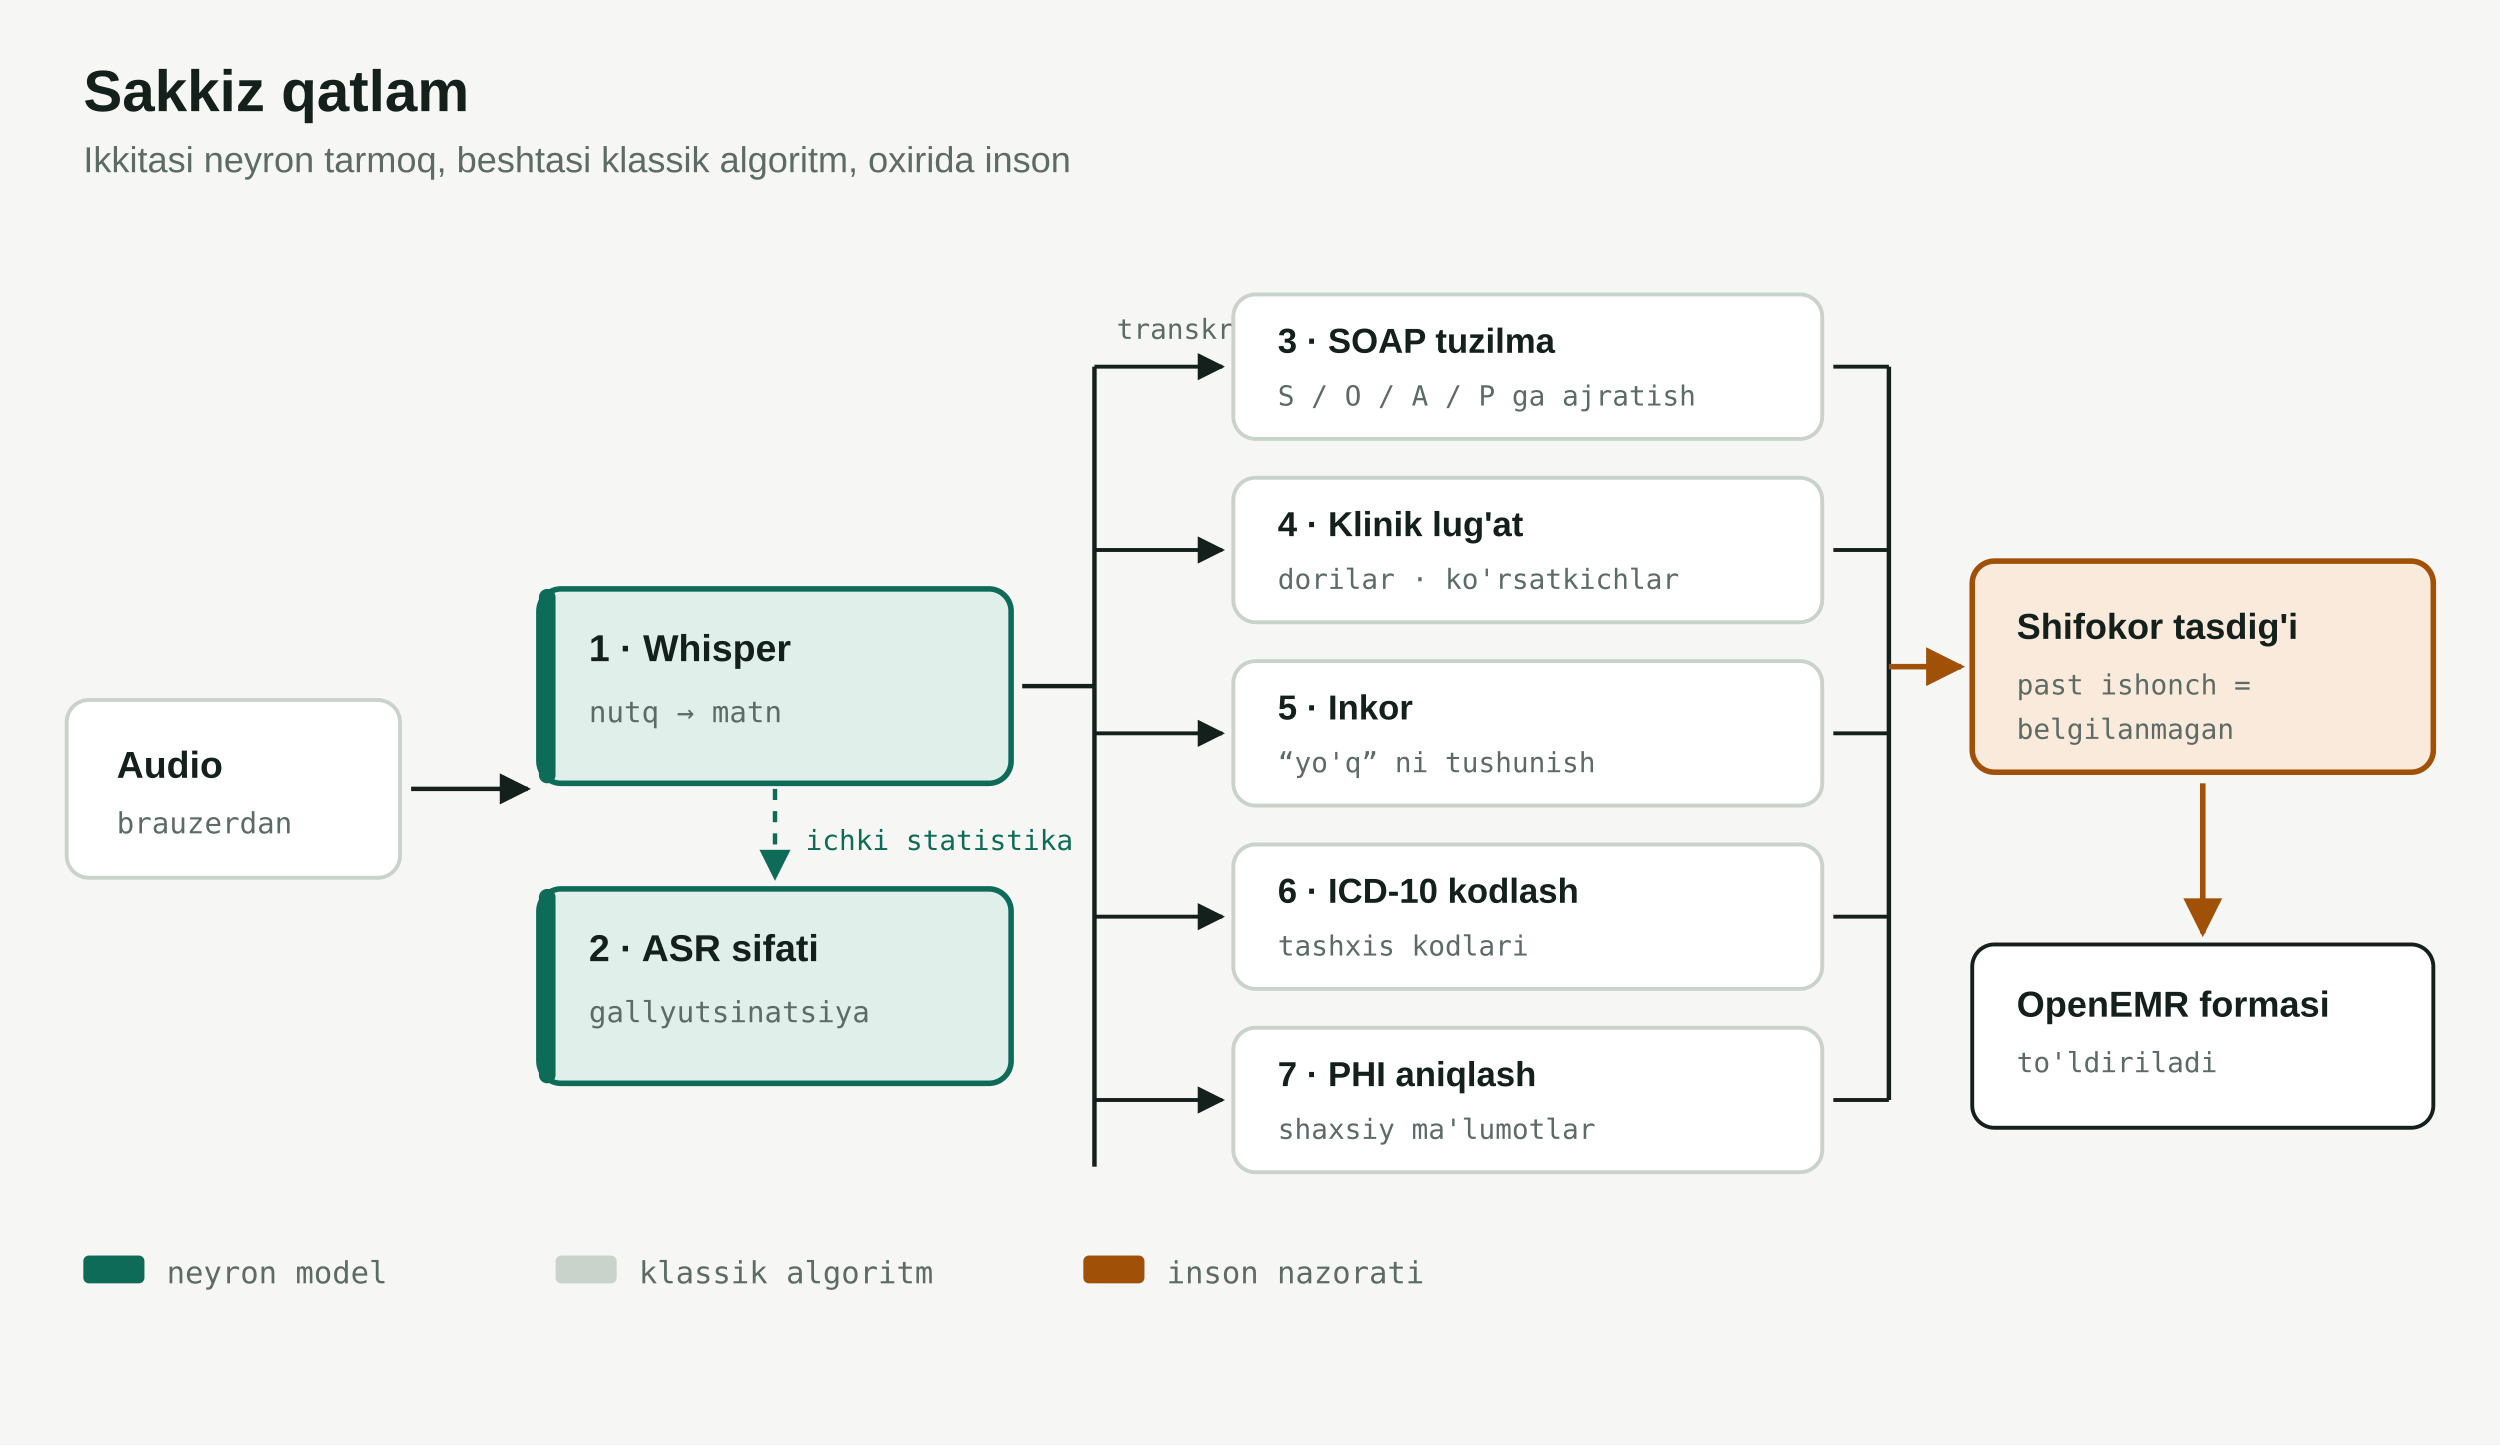
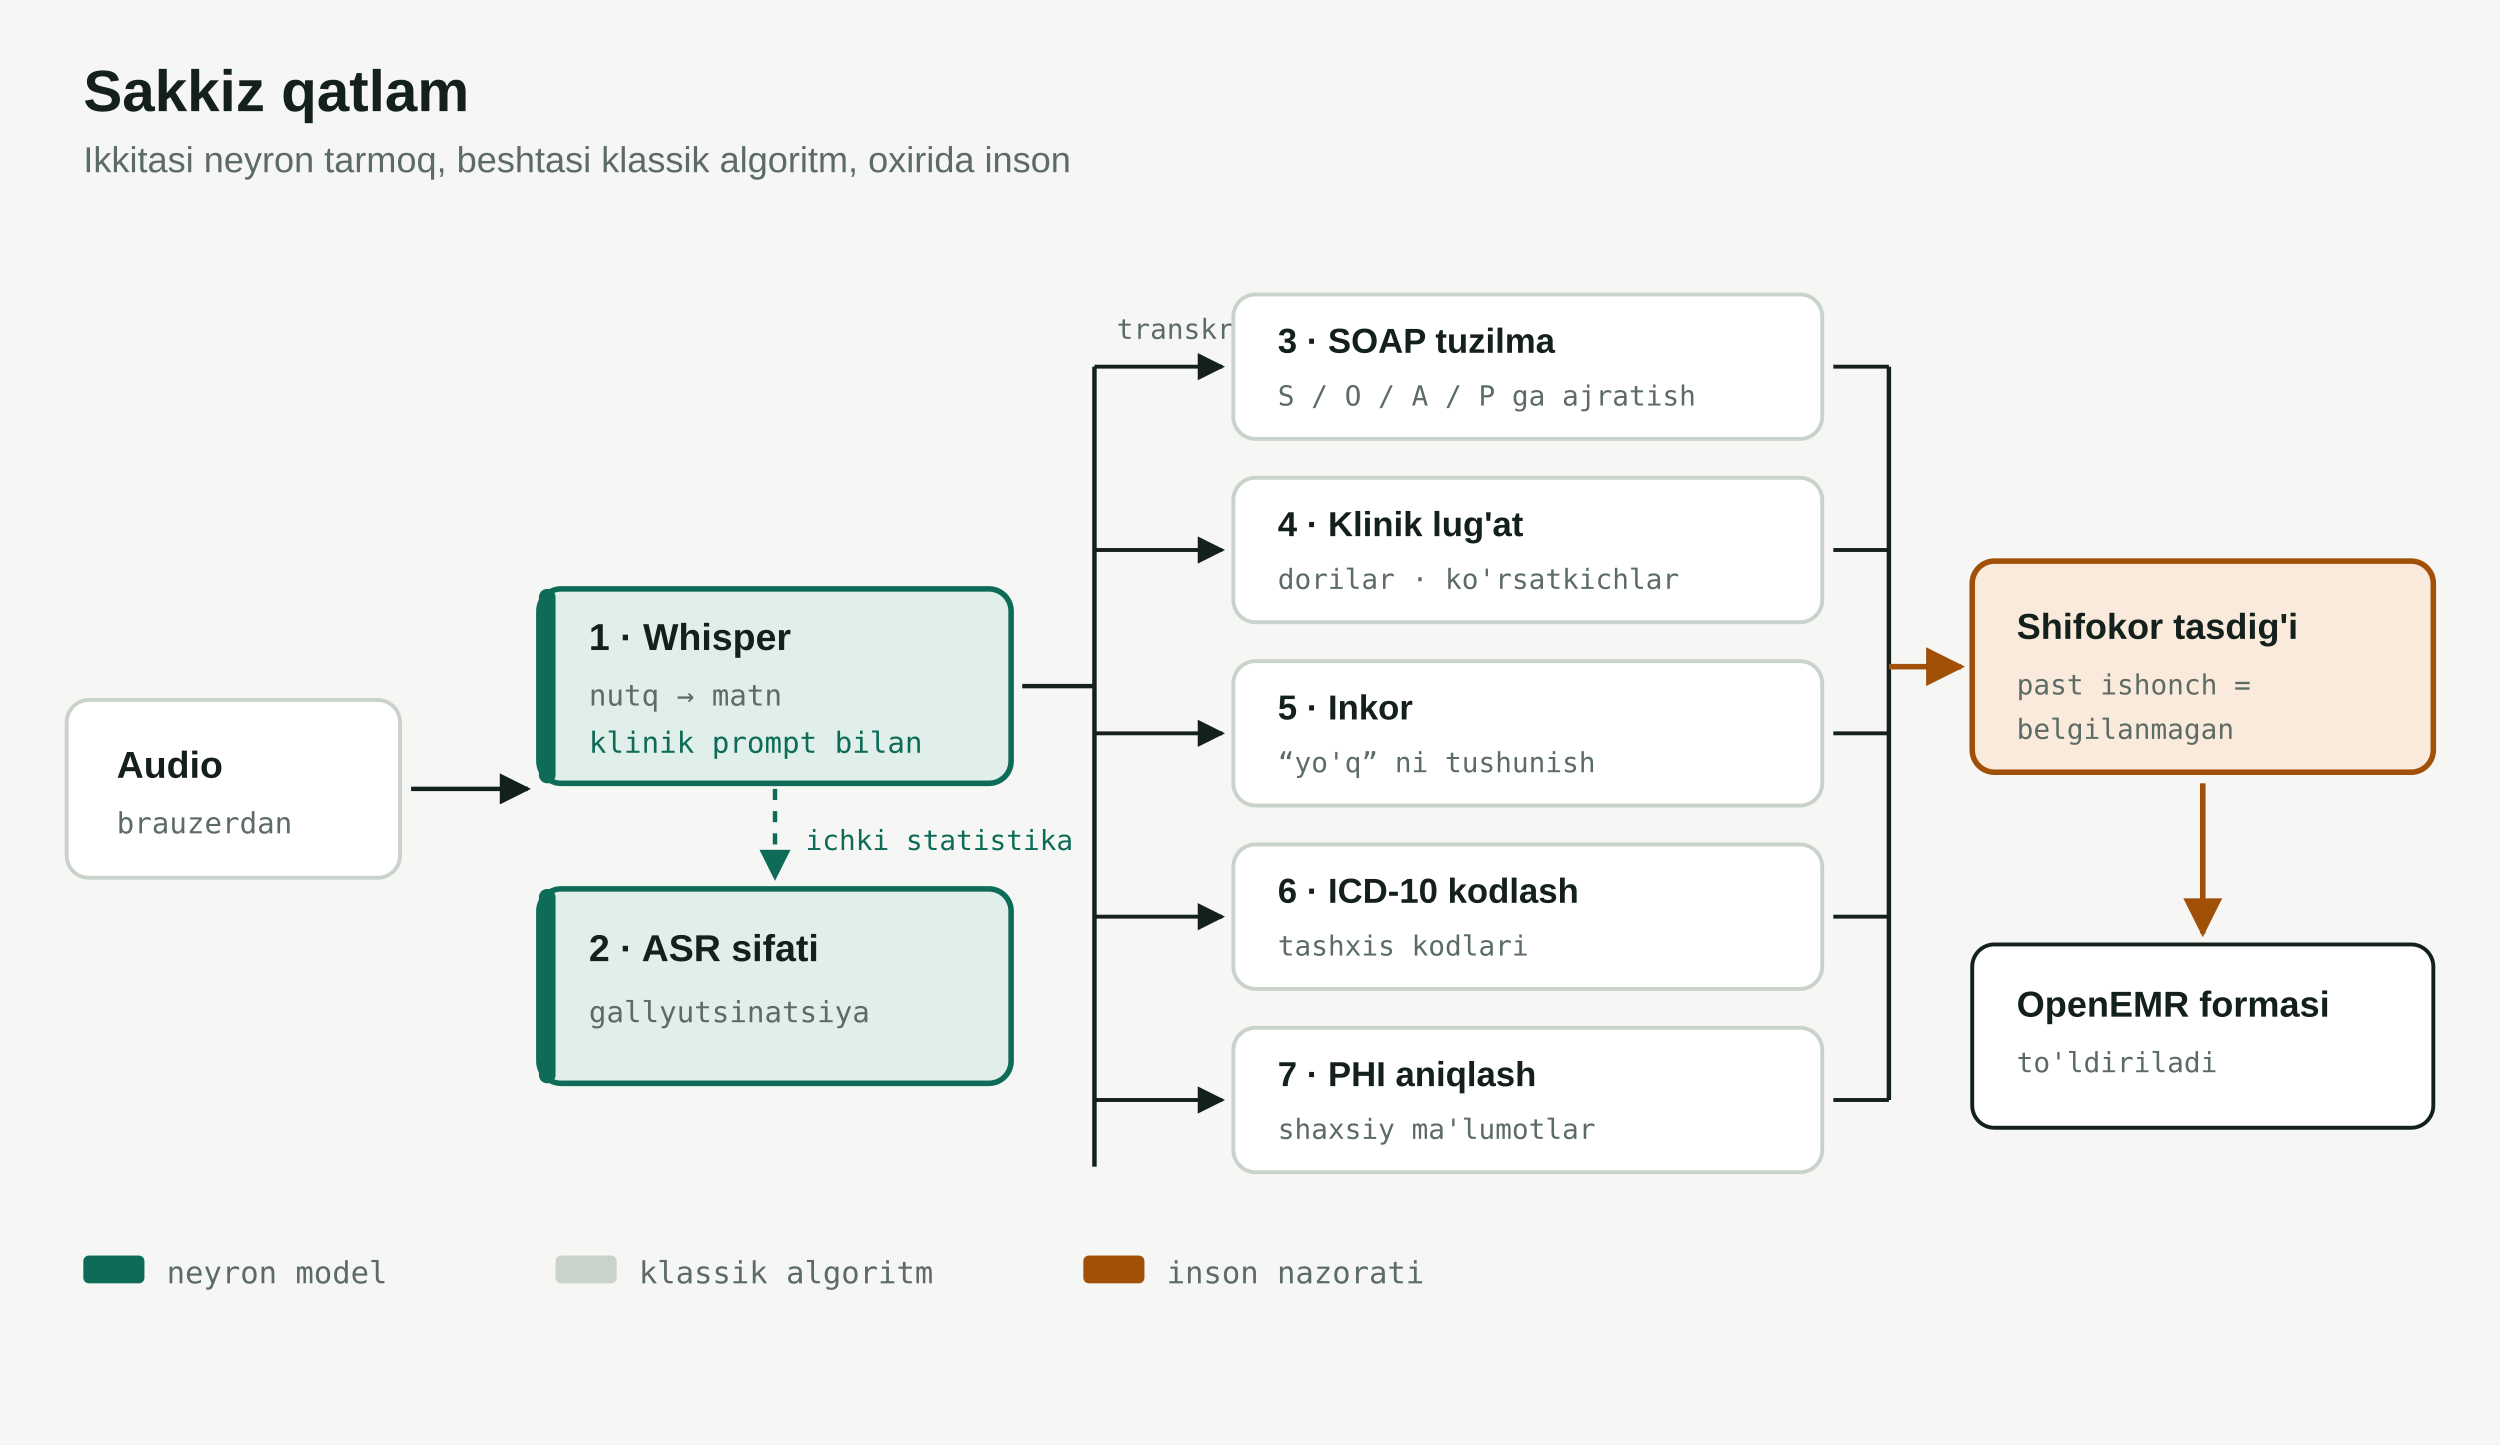
<svg xmlns="http://www.w3.org/2000/svg" role="img" aria-label="Sakkiz qatlamli quvur: audio Whisper neyron modeliga, uning dekoder statistikasi ASR sifati qatlamiga; transkript esa SOAP, klinik lug'at, inkor, ICD-10 va PHI qatlamlariga tarqaladi va shifokor tasdig'i orqali OpenEMR formasiga tushadi." viewBox="0 0 900 520" width="900" height="520" font-family="Archivo, Helvetica Neue, Arial, sans-serif">
  <defs>
    <marker id="b1" viewBox="0 0 10 10" refX="9" refY="5" markerWidth="7" markerHeight="7" orient="auto-start-reverse">
      <polygon points="0,0 10,5 0,10" fill="#14201C" />
    </marker>
    <marker id="b2" viewBox="0 0 10 10" refX="9" refY="5" markerWidth="7" markerHeight="7" orient="auto-start-reverse">
      <polygon points="0,0 10,5 0,10" fill="#0E6B58" />
    </marker>
    <marker id="b3" viewBox="0 0 10 10" refX="9" refY="5" markerWidth="7" markerHeight="7" orient="auto-start-reverse">
      <polygon points="0,0 10,5 0,10" fill="#A05007" />
    </marker>
  </defs>
  <rect width="900" height="520" fill="#F6F7F4" />
  <text x="30" y="40" font-size="21" font-weight="800" fill="#14201C">Sakkiz qatlam</text>
  <text x="30" y="62" font-size="13" fill="#5C6B65">Ikkitasi neyron tarmoq, beshtasi klassik algoritm, oxirida inson</text>
  <rect x="24" y="252" width="120" height="64" rx="8" fill="#FFFFFF" stroke="#C9D2CB" stroke-width="1.4" />
  <text x="42" y="280" font-size="13.5" font-weight="700" fill="#14201C">Audio</text>
  <text x="42" y="300" font-family="JetBrains Mono, Menlo, monospace" font-size="10.5" fill="#5C6B65">brauzerdan</text>
  <line x1="148" y1="284" x2="190" y2="284" stroke="#14201C" stroke-width="1.6" marker-end="url(#b1)" />
  <rect x="194" y="212" width="170" height="70" rx="8" fill="#E1EFEB" stroke="#0E6B58" stroke-width="2" />
  <rect x="194" y="212" width="6" height="70" rx="3" fill="#0E6B58" />
-   <text x="212" y="238" font-size="13.5" font-weight="700" fill="#14201C">1 · Whisper</text>
-   <text x="212" y="260" font-family="JetBrains Mono, Menlo, monospace" font-size="10.5" fill="#5C6B65">nutq → matn</text>
+   <text x="212" y="234" font-size="13.5" font-weight="700" fill="#14201C">1 · Whisper</text>
+   <text x="212" y="254" font-family="JetBrains Mono, Menlo, monospace" font-size="10.5" fill="#5C6B65">nutq → matn</text>
+   <text x="212" y="271" font-family="JetBrains Mono, Menlo, monospace" font-size="10.5" fill="#0E6B58">klinik prompt bilan</text>
  <rect x="194" y="320" width="170" height="70" rx="8" fill="#E1EFEB" stroke="#0E6B58" stroke-width="2" />
  <rect x="194" y="320" width="6" height="70" rx="3" fill="#0E6B58" />
  <text x="212" y="346" font-size="13.5" font-weight="700" fill="#14201C">2 · ASR sifati</text>
  <text x="212" y="368" font-family="JetBrains Mono, Menlo, monospace" font-size="10.5" fill="#5C6B65">gallyutsinatsiya</text>
  <line x1="279" y1="284" x2="279" y2="316" stroke="#0E6B58" stroke-width="1.6" stroke-dasharray="4 4" marker-end="url(#b2)" />
  <text x="290" y="306" font-family="JetBrains Mono, Menlo, monospace" font-size="10" fill="#0E6B58">ichki statistika</text>
  <line x1="368" y1="247" x2="394" y2="247" stroke="#14201C" stroke-width="1.6" />
  <line x1="394" y1="132" x2="394" y2="420" stroke="#14201C" stroke-width="1.6" />
  <text x="402" y="122" font-family="JetBrains Mono, Menlo, monospace" font-size="10" fill="#5C6B65">transkript</text>
  <rect x="444" y="106" width="212" height="52" rx="8" fill="#FFFFFF" stroke="#C9D2CB" stroke-width="1.4" />
  <text x="460" y="127" font-size="12.5" font-weight="700" fill="#14201C">3 · SOAP tuzilma</text>
  <text x="460" y="146" font-family="JetBrains Mono, Menlo, monospace" font-size="10" fill="#5C6B65">S / O / A / P ga ajratish</text>
  <rect x="444" y="172" width="212" height="52" rx="8" fill="#FFFFFF" stroke="#C9D2CB" stroke-width="1.4" />
  <text x="460" y="193" font-size="12.5" font-weight="700" fill="#14201C">4 · Klinik lug'at</text>
  <text x="460" y="212" font-family="JetBrains Mono, Menlo, monospace" font-size="10" fill="#5C6B65">dorilar · ko'rsatkichlar</text>
  <rect x="444" y="238" width="212" height="52" rx="8" fill="#FFFFFF" stroke="#C9D2CB" stroke-width="1.4" />
  <text x="460" y="259" font-size="12.5" font-weight="700" fill="#14201C">5 · Inkor</text>
  <text x="460" y="278" font-family="JetBrains Mono, Menlo, monospace" font-size="10" fill="#5C6B65">“yo'q” ni tushunish</text>
  <rect x="444" y="304" width="212" height="52" rx="8" fill="#FFFFFF" stroke="#C9D2CB" stroke-width="1.4" />
  <text x="460" y="325" font-size="12.5" font-weight="700" fill="#14201C">6 · ICD-10 kodlash</text>
  <text x="460" y="344" font-family="JetBrains Mono, Menlo, monospace" font-size="10" fill="#5C6B65">tashxis kodlari</text>
  <rect x="444" y="370" width="212" height="52" rx="8" fill="#FFFFFF" stroke="#C9D2CB" stroke-width="1.4" />
  <text x="460" y="391" font-size="12.5" font-weight="700" fill="#14201C">7 · PHI aniqlash</text>
  <text x="460" y="410" font-family="JetBrains Mono, Menlo, monospace" font-size="10" fill="#5C6B65">shaxsiy ma'lumotlar</text>
  <line x1="394" y1="132" x2="440" y2="132" stroke="#14201C" stroke-width="1.4" marker-end="url(#b1)" />
  <line x1="394" y1="198" x2="440" y2="198" stroke="#14201C" stroke-width="1.4" marker-end="url(#b1)" />
  <line x1="394" y1="264" x2="440" y2="264" stroke="#14201C" stroke-width="1.4" marker-end="url(#b1)" />
  <line x1="394" y1="330" x2="440" y2="330" stroke="#14201C" stroke-width="1.4" marker-end="url(#b1)" />
  <line x1="394" y1="396" x2="440" y2="396" stroke="#14201C" stroke-width="1.4" marker-end="url(#b1)" />
  <line x1="660" y1="132" x2="680" y2="132" stroke="#14201C" stroke-width="1.4" />
  <line x1="660" y1="198" x2="680" y2="198" stroke="#14201C" stroke-width="1.4" />
  <line x1="660" y1="264" x2="680" y2="264" stroke="#14201C" stroke-width="1.4" />
  <line x1="660" y1="330" x2="680" y2="330" stroke="#14201C" stroke-width="1.4" />
  <line x1="660" y1="396" x2="680" y2="396" stroke="#14201C" stroke-width="1.4" />
  <line x1="680" y1="132" x2="680" y2="396" stroke="#14201C" stroke-width="1.6" />
  <line x1="680" y1="240" x2="706" y2="240" stroke="#A05007" stroke-width="2" marker-end="url(#b3)" />
  <rect x="710" y="202" width="166" height="76" rx="8" fill="#F9EADB" stroke="#A05007" stroke-width="2" />
  <text x="726" y="230" font-size="13" font-weight="700" fill="#14201C">Shifokor tasdig'i</text>
  <text x="726" y="250" font-family="JetBrains Mono, Menlo, monospace" font-size="10" fill="#5C6B65">past ishonch =</text>
  <text x="726" y="266" font-family="JetBrains Mono, Menlo, monospace" font-size="10" fill="#5C6B65">belgilanmagan</text>
  <line x1="793" y1="282" x2="793" y2="336" stroke="#A05007" stroke-width="2" marker-end="url(#b3)" />
  <rect x="710" y="340" width="166" height="66" rx="8" fill="#FFFFFF" stroke="#14201C" stroke-width="1.4" />
  <text x="726" y="366" font-size="13" font-weight="700" fill="#14201C">OpenEMR formasi</text>
  <text x="726" y="386" font-family="JetBrains Mono, Menlo, monospace" font-size="10" fill="#5C6B65">to'ldiriladi</text>
  <rect x="30" y="452" width="22" height="10" rx="2" fill="#0E6B58" />
  <text x="60" y="462" font-family="JetBrains Mono, Menlo, monospace" font-size="11" fill="#5C6B65">neyron model</text>
  <rect x="200" y="452" width="22" height="10" rx="2" fill="#C9D2CB" />
  <text x="230" y="462" font-family="JetBrains Mono, Menlo, monospace" font-size="11" fill="#5C6B65">klassik algoritm</text>
  <rect x="390" y="452" width="22" height="10" rx="2" fill="#A05007" />
  <text x="420" y="462" font-family="JetBrains Mono, Menlo, monospace" font-size="11" fill="#5C6B65">inson nazorati</text>
</svg>
